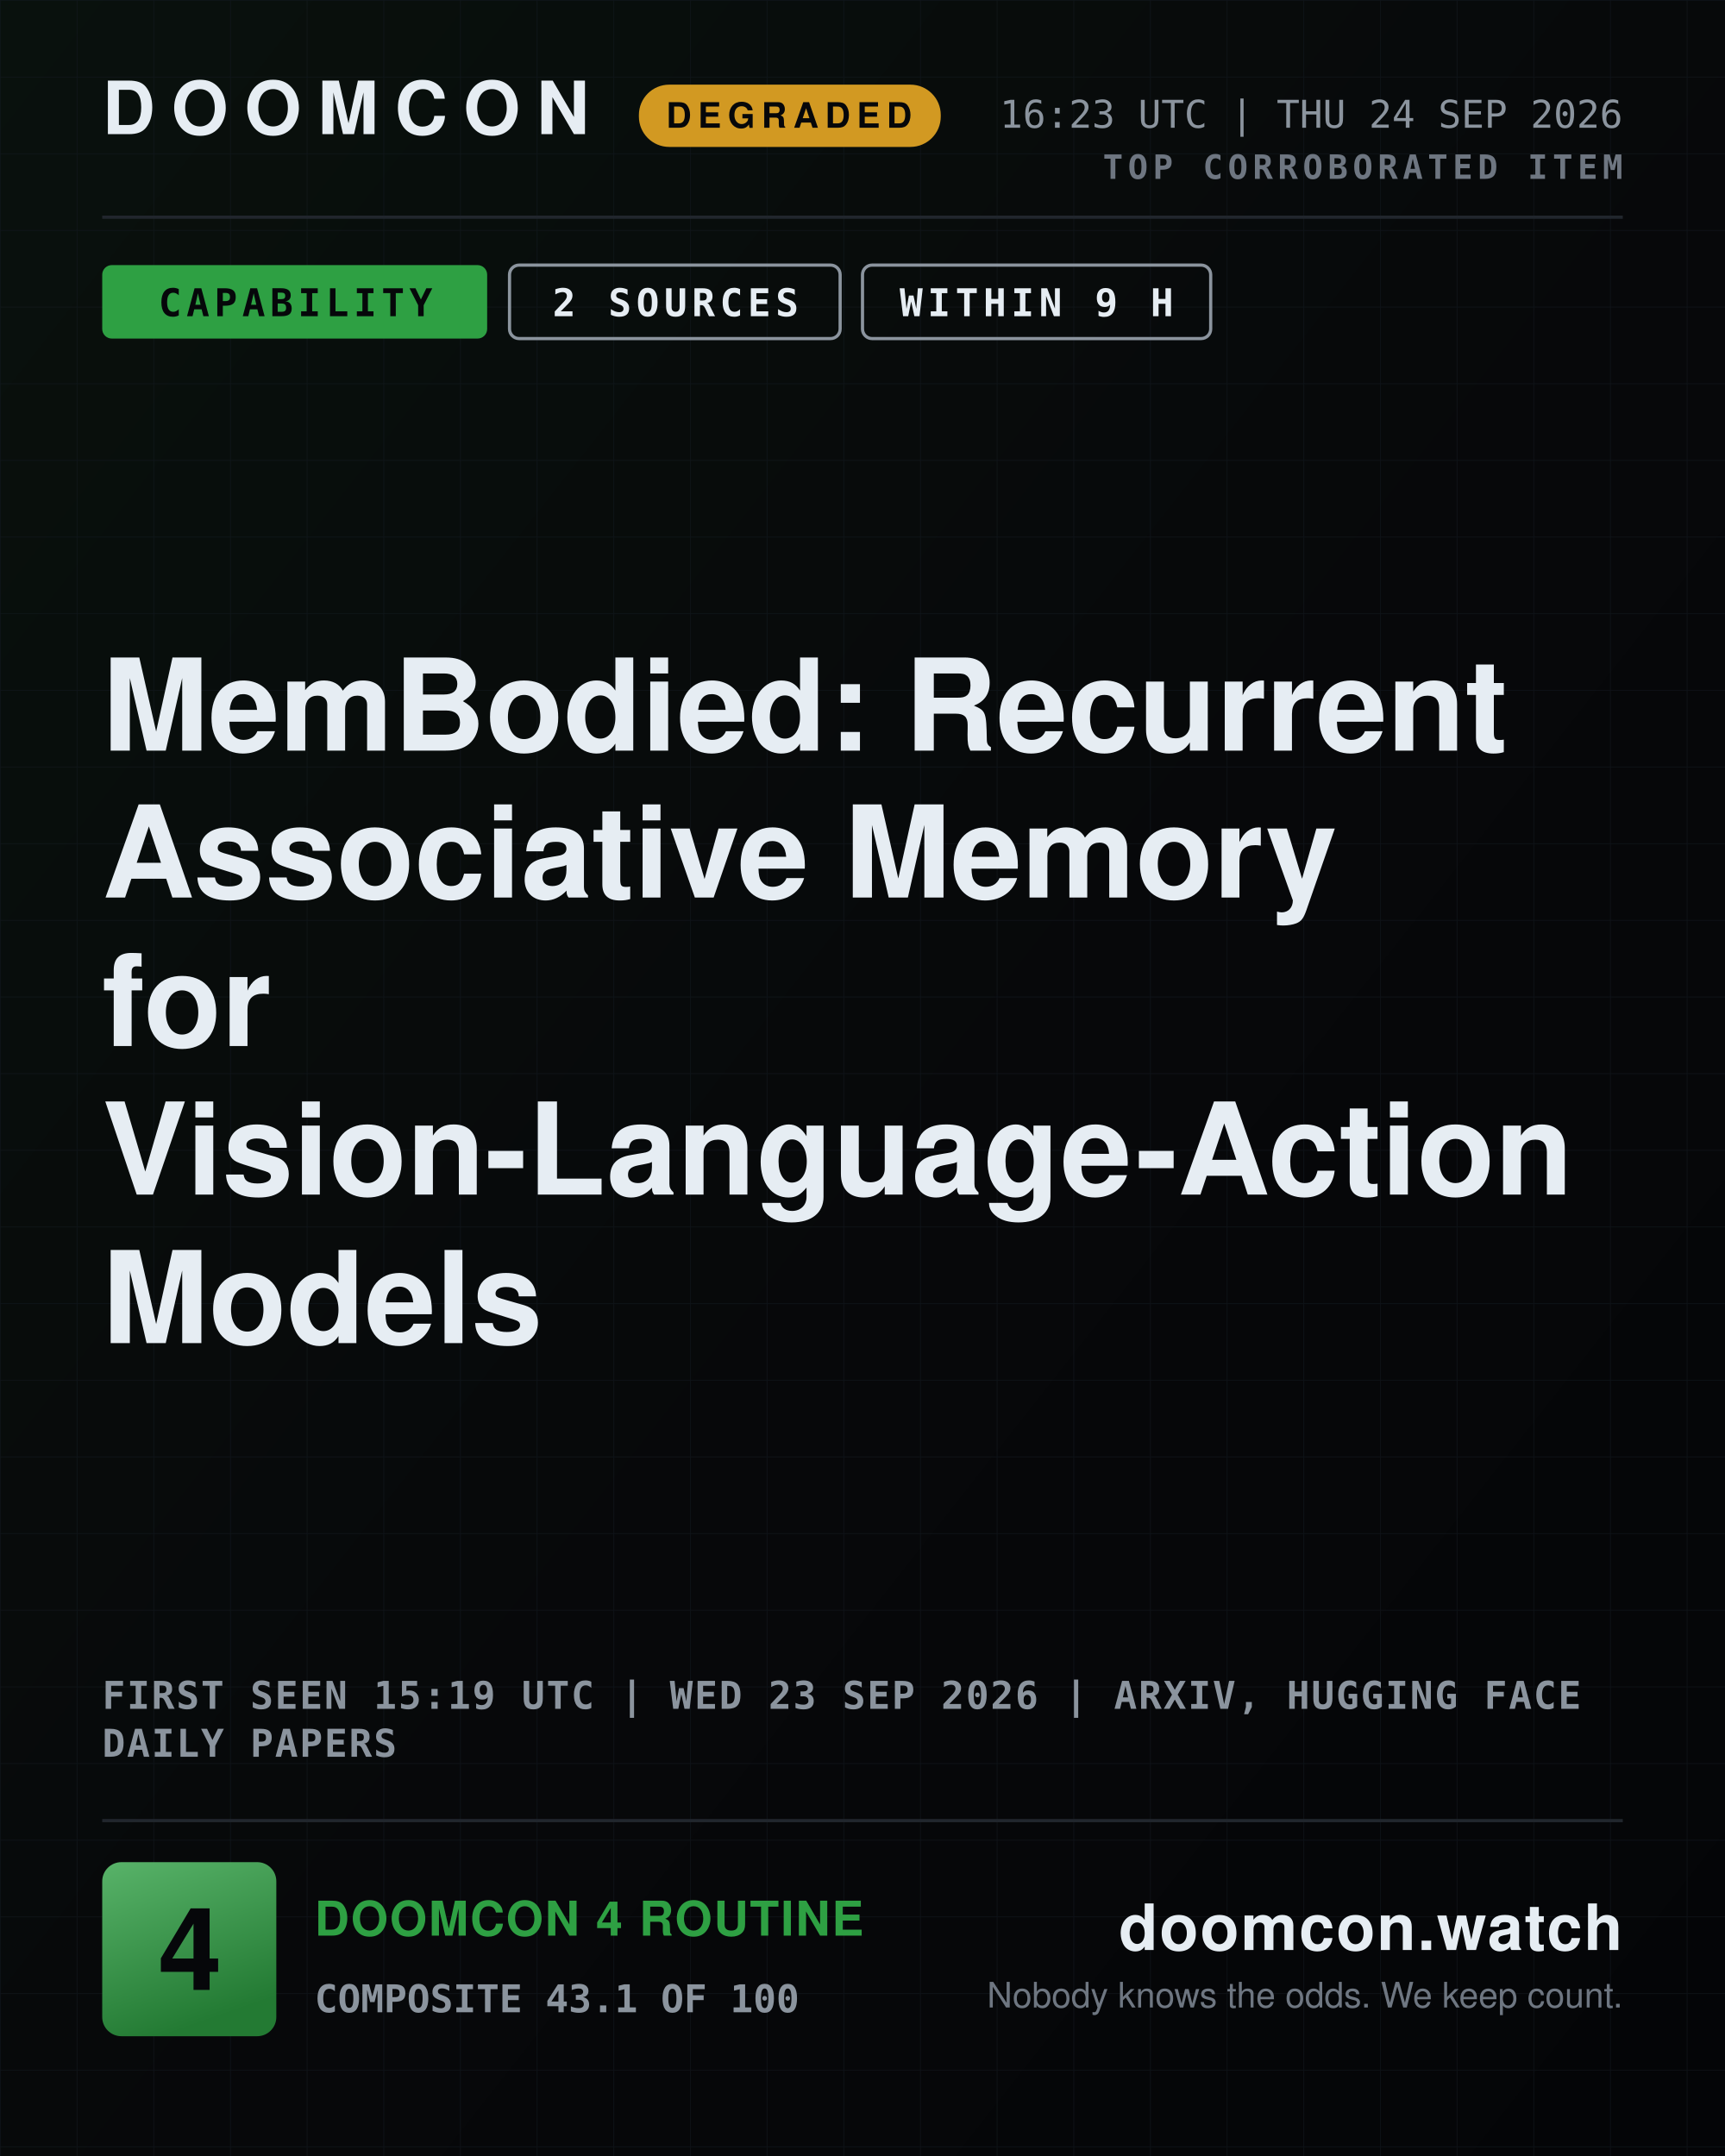
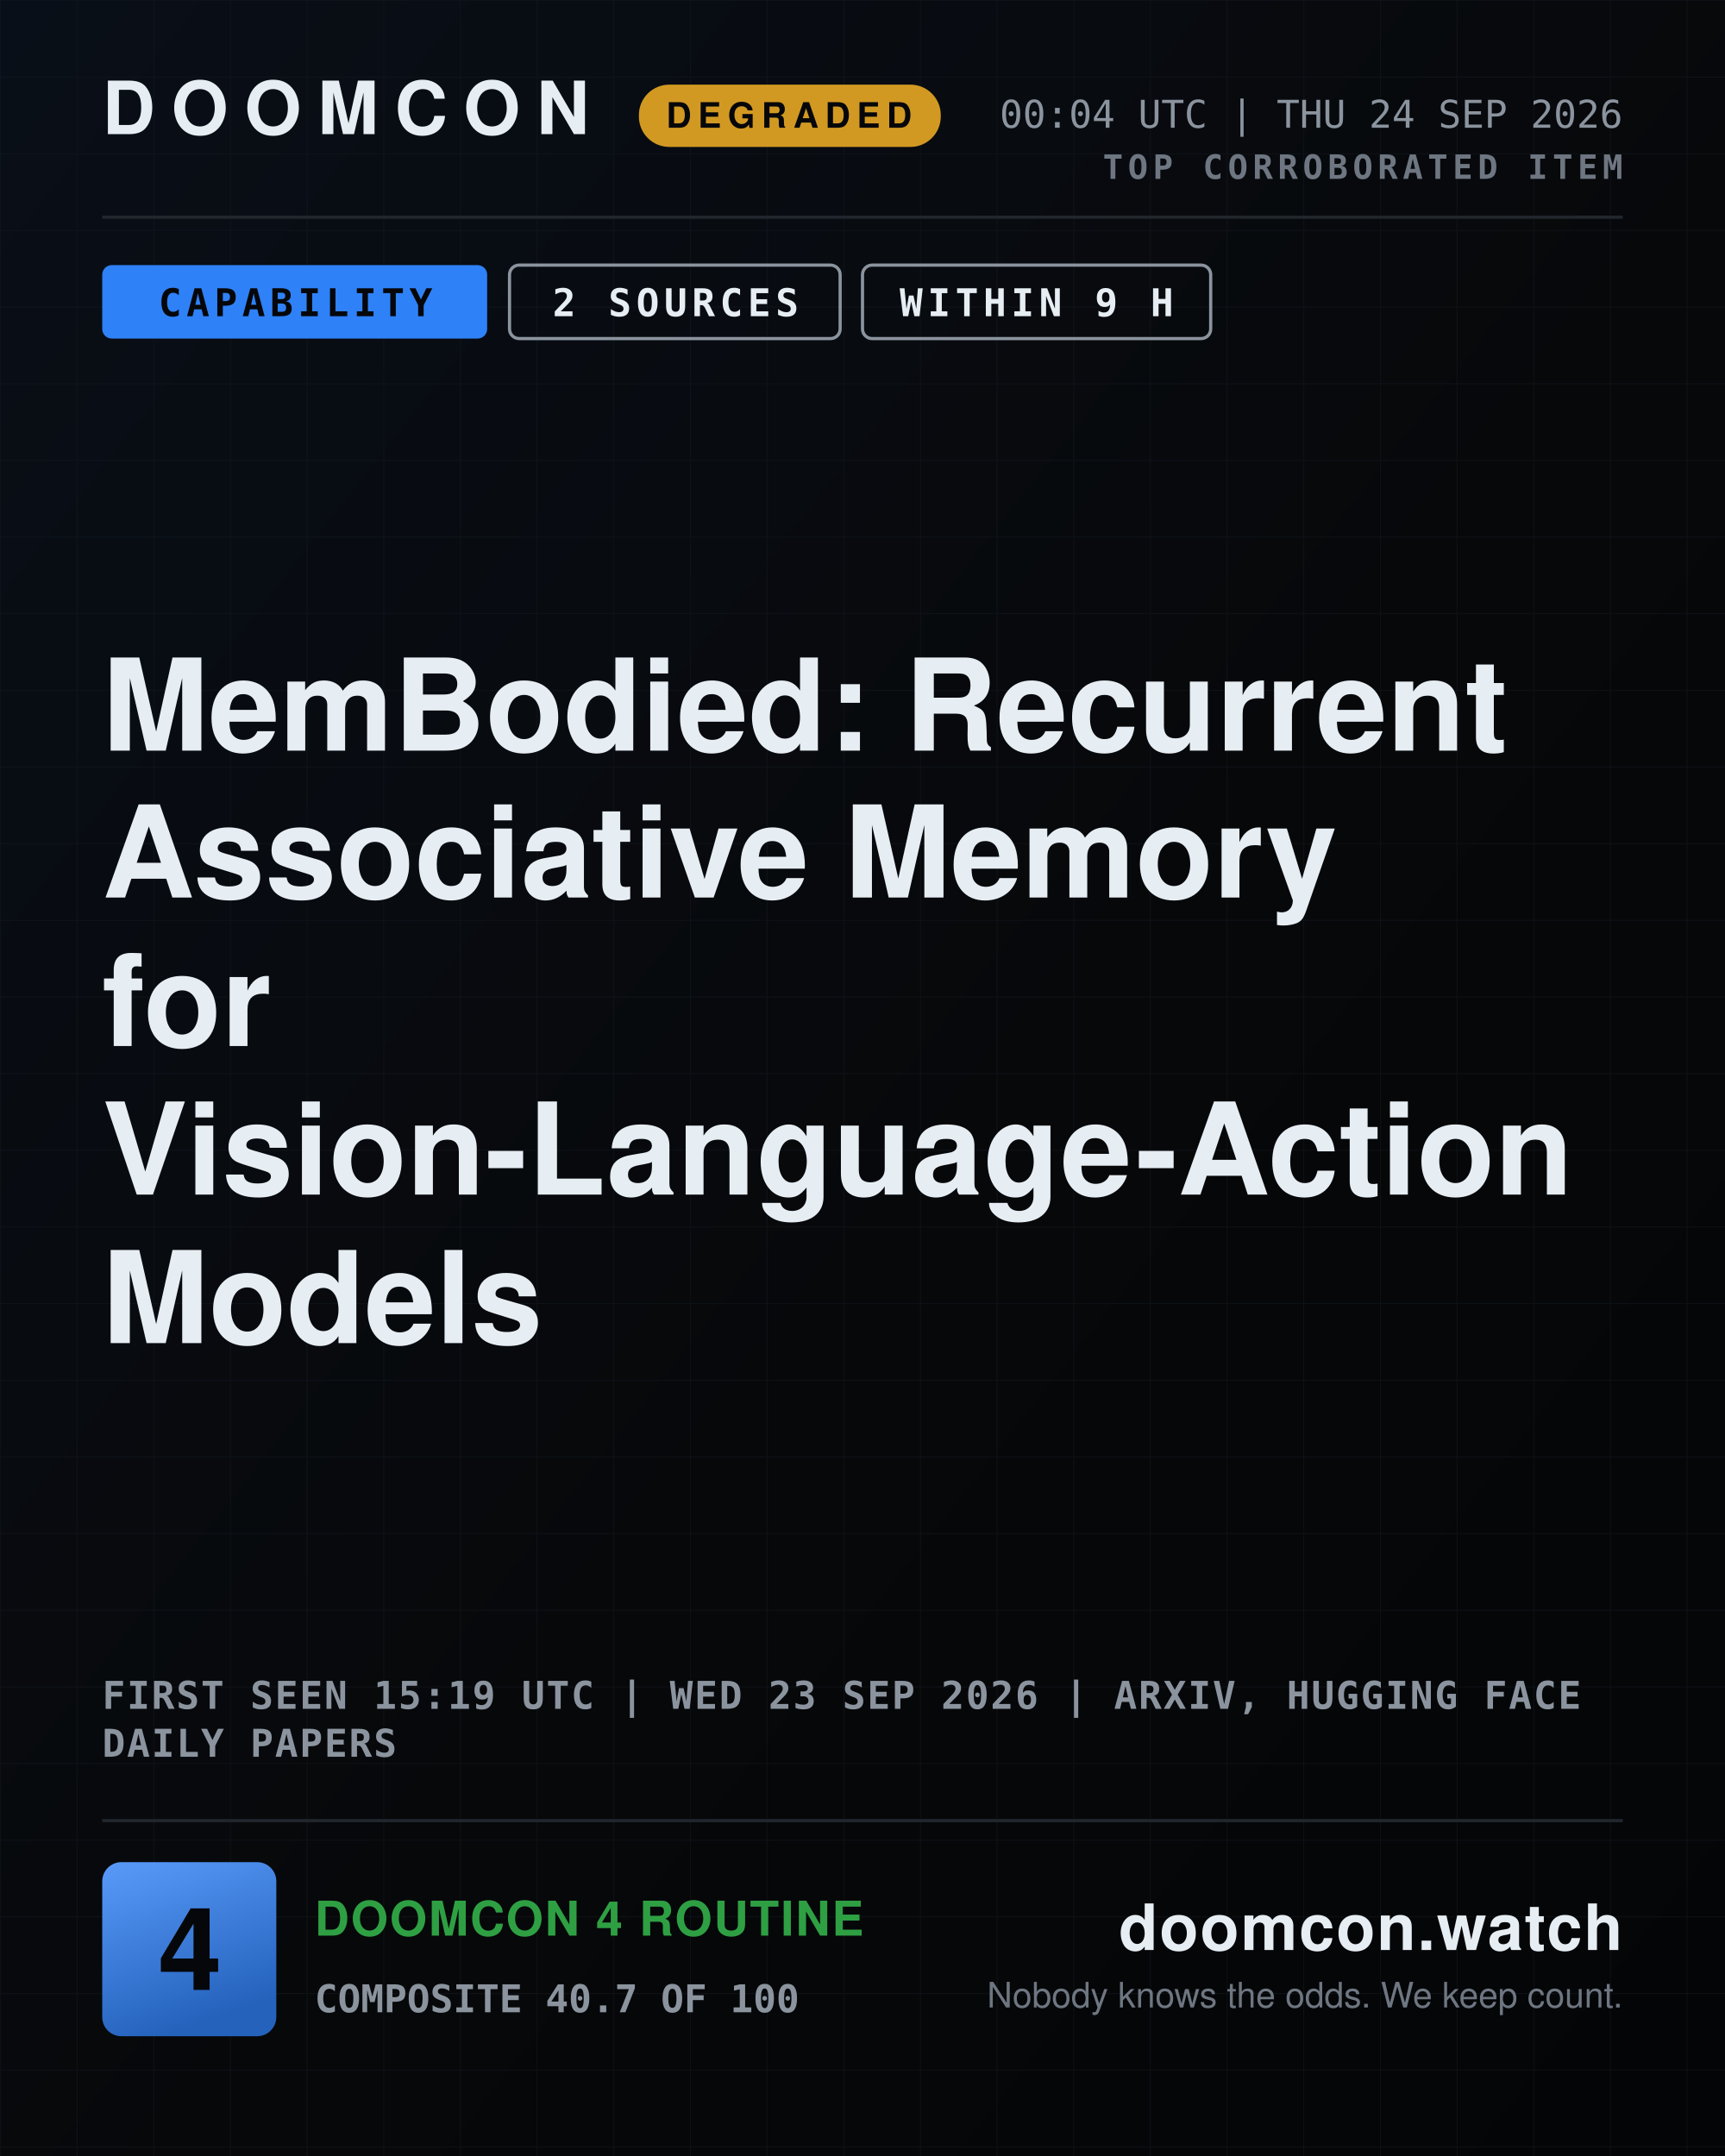
<svg xmlns="http://www.w3.org/2000/svg" width="1080" height="1350" viewBox="0 0 1080 1350" role="img" aria-label="DOOMCON 4 — MemBodied: Recurrent Associative Memory for Vision-Language-Action Models">
  <defs>
    <pattern id="dark-hatch" width="12" height="12" patternUnits="userSpaceOnUse" patternTransform="rotate(45)">
      <rect width="12" height="12" fill="#161b22" />
      <line x1="0" y1="0" x2="0" y2="12" stroke="#6e7681" stroke-width="4" />
    </pattern>
    <pattern id="grid" width="48" height="48" patternUnits="userSpaceOnUse">
      <path d="M48 0H0V48" fill="none" stroke="#141a22" stroke-width="1" />
    </pattern>
    <linearGradient id="grad-bg" x1="0" y1="0" x2="1" y2="1">
-       <stop offset="0" stop-color="#09110d" />
+       <stop offset="0" stop-color="#090f18" />
      <stop offset="0.55" stop-color="#07080a" />
      <stop offset="1" stop-color="#040507" />
    </linearGradient>
    <linearGradient id="grad-chip" x1="0" y1="0" x2="0.35" y2="1">
-       <stop offset="0" stop-color="#58b369" />
-       <stop offset="1" stop-color="#237a33" />
+       <stop offset="0" stop-color="#599af9" />
+       <stop offset="1" stop-color="#2462bc" />
    </linearGradient>
    <linearGradient id="grad-spark" x1="0" y1="0" x2="0" y2="1">
-       <stop offset="0" stop-color="#2ea043" stop-opacity="0.45" />
-       <stop offset="1" stop-color="#2ea043" stop-opacity="0.02" />
+       <stop offset="0" stop-color="#2f81f7" stop-opacity="0.45" />
+       <stop offset="1" stop-color="#2f81f7" stop-opacity="0.02" />
    </linearGradient>
  </defs>
  <rect x="0" y="0" width="1080" height="1350" fill="url(#grad-bg)" />
  <rect x="0" y="0" width="1080" height="1350" fill="url(#grid)" opacity="0.55" />
  <text x="64" y="84" font-family="ui-sans-serif, system-ui, -apple-system, Segoe UI, Helvetica, Arial, sans-serif" font-size="46" font-weight="800" fill="#e6edf3" text-anchor="start" letter-spacing="10">DOOMCON</text>
  <rect x="400" y="53" width="189" height="39" fill="#d29922" rx="19" />
  <text x="494" y="80" font-family="ui-sans-serif, system-ui, -apple-system, Segoe UI, Helvetica, Arial, sans-serif" font-size="22" font-weight="800" fill="#06070a" text-anchor="middle" letter-spacing="4">DEGRADED</text>
-   <text x="1016" y="80" font-family="ui-monospace, SFMono-Regular, Menlo, DejaVu Sans Mono, Consolas, monospace" font-size="24" font-weight="500" fill="#8b949e" text-anchor="end">16:23 UTC | THU 24 SEP 2026</text>
+   <text x="1016" y="80" font-family="ui-monospace, SFMono-Regular, Menlo, DejaVu Sans Mono, Consolas, monospace" font-size="24" font-weight="500" fill="#8b949e" text-anchor="end">00:04 UTC | THU 24 SEP 2026</text>
  <text x="1016" y="112" font-family="ui-monospace, SFMono-Regular, Menlo, DejaVu Sans Mono, Consolas, monospace" font-size="21" font-weight="700" fill="#6e7681" text-anchor="end" letter-spacing="3">TOP CORROBORATED ITEM</text>
  <line x1="64" y1="136" x2="1016" y2="136" stroke="#21262d" stroke-width="2" />
-   <rect x="64" y="166" width="241" height="46" fill="#2ea043" rx="6" />
+   <rect x="64" y="166" width="241" height="46" fill="#2f81f7" rx="6" />
  <text x="185" y="198" font-family="ui-monospace, SFMono-Regular, Menlo, DejaVu Sans Mono, Consolas, monospace" font-size="24" font-weight="800" fill="#06070a" text-anchor="middle" letter-spacing="3">CAPABILITY</text>
  <rect x="319" y="166" width="207" height="46" fill="none" rx="6" stroke="#8b949e" stroke-width="2" />
  <text x="423" y="198" font-family="ui-monospace, SFMono-Regular, Menlo, DejaVu Sans Mono, Consolas, monospace" font-size="24" font-weight="800" fill="#e6edf3" text-anchor="middle" letter-spacing="3">2 SOURCES</text>
  <rect x="540" y="166" width="218" height="46" fill="none" rx="6" stroke="#8b949e" stroke-width="2" />
  <text x="649" y="198" font-family="ui-monospace, SFMono-Regular, Menlo, DejaVu Sans Mono, Consolas, monospace" font-size="24" font-weight="800" fill="#e6edf3" text-anchor="middle" letter-spacing="3">WITHIN 9 H</text>
  <text x="64" y="470" font-family="ui-sans-serif, system-ui, -apple-system, Segoe UI, Helvetica, Arial, sans-serif" font-size="80" font-weight="800" fill="#e6edf3" text-anchor="start">MemBodied: Recurrent</text>
  <text x="64" y="562" font-family="ui-sans-serif, system-ui, -apple-system, Segoe UI, Helvetica, Arial, sans-serif" font-size="80" font-weight="800" fill="#e6edf3" text-anchor="start">Associative Memory</text>
  <text x="64" y="655" font-family="ui-sans-serif, system-ui, -apple-system, Segoe UI, Helvetica, Arial, sans-serif" font-size="80" font-weight="800" fill="#e6edf3" text-anchor="start">for</text>
  <text x="64" y="748" font-family="ui-sans-serif, system-ui, -apple-system, Segoe UI, Helvetica, Arial, sans-serif" font-size="80" font-weight="800" fill="#e6edf3" text-anchor="start">Vision-Language-Action</text>
  <text x="64" y="841" font-family="ui-sans-serif, system-ui, -apple-system, Segoe UI, Helvetica, Arial, sans-serif" font-size="80" font-weight="800" fill="#e6edf3" text-anchor="start">Models</text>
  <text x="64" y="1070" font-family="ui-monospace, SFMono-Regular, Menlo, DejaVu Sans Mono, Consolas, monospace" font-size="24" font-weight="600" fill="#8b949e" text-anchor="start" letter-spacing="1">FIRST SEEN 15:19 UTC | WED 23 SEP 2026 | ARXIV, HUGGING FACE</text>
  <text x="64" y="1100" font-family="ui-monospace, SFMono-Regular, Menlo, DejaVu Sans Mono, Consolas, monospace" font-size="24" font-weight="600" fill="#8b949e" text-anchor="start" letter-spacing="1">DAILY PAPERS</text>
  <line x1="64" y1="1140" x2="1016" y2="1140" stroke="#21262d" stroke-width="2" />
  <rect x="64" y="1166" width="109" height="109" fill="url(#grad-chip)" rx="12" />
  <text x="119" y="1246" font-family="ui-sans-serif, system-ui, -apple-system, Segoe UI, Helvetica, Arial, sans-serif" font-size="72" font-weight="800" fill="#06070a" text-anchor="middle">4</text>
  <text x="197" y="1212" font-family="ui-sans-serif, system-ui, -apple-system, Segoe UI, Helvetica, Arial, sans-serif" font-size="30" font-weight="800" fill="#2ea043" text-anchor="start" letter-spacing="1">DOOMCON 4 ROUTINE</text>
-   <text x="197" y="1260" font-family="ui-monospace, SFMono-Regular, Menlo, DejaVu Sans Mono, Consolas, monospace" font-size="24" font-weight="600" fill="#8b949e" text-anchor="start">COMPOSITE 43.1 OF 100</text>
+   <text x="197" y="1260" font-family="ui-monospace, SFMono-Regular, Menlo, DejaVu Sans Mono, Consolas, monospace" font-size="24" font-weight="600" fill="#8b949e" text-anchor="start">COMPOSITE 40.7 OF 100</text>
  <text x="1016" y="1221" font-family="ui-sans-serif, system-ui, -apple-system, Segoe UI, Helvetica, Arial, sans-serif" font-size="40" font-weight="800" fill="#e6edf3" text-anchor="end" letter-spacing="1">doomcon.watch</text>
  <text x="1016" y="1257" font-family="ui-sans-serif, system-ui, -apple-system, Segoe UI, Helvetica, Arial, sans-serif" font-size="22" font-weight="500" fill="#6e7681" text-anchor="end">Nobody knows the odds. We keep count.</text>
</svg>
